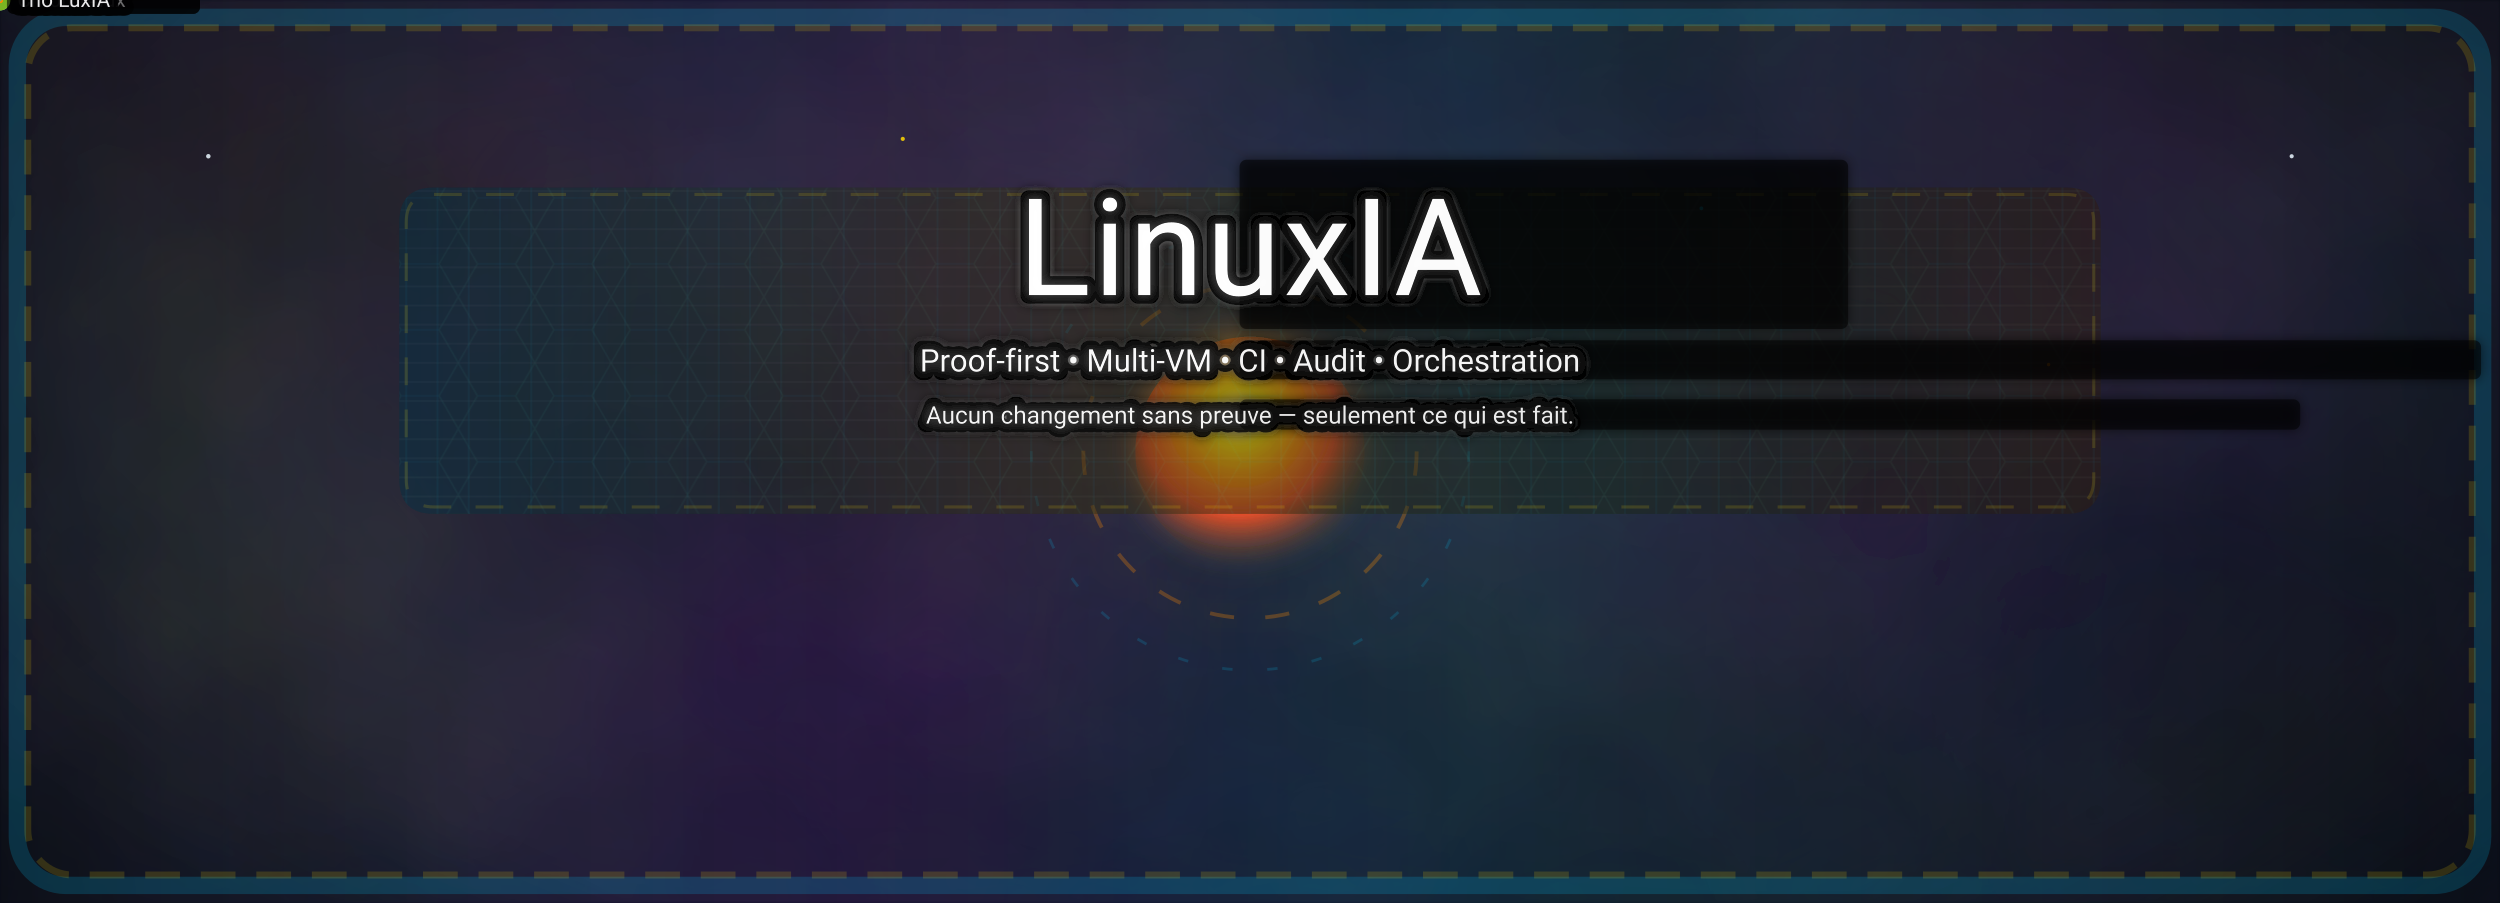
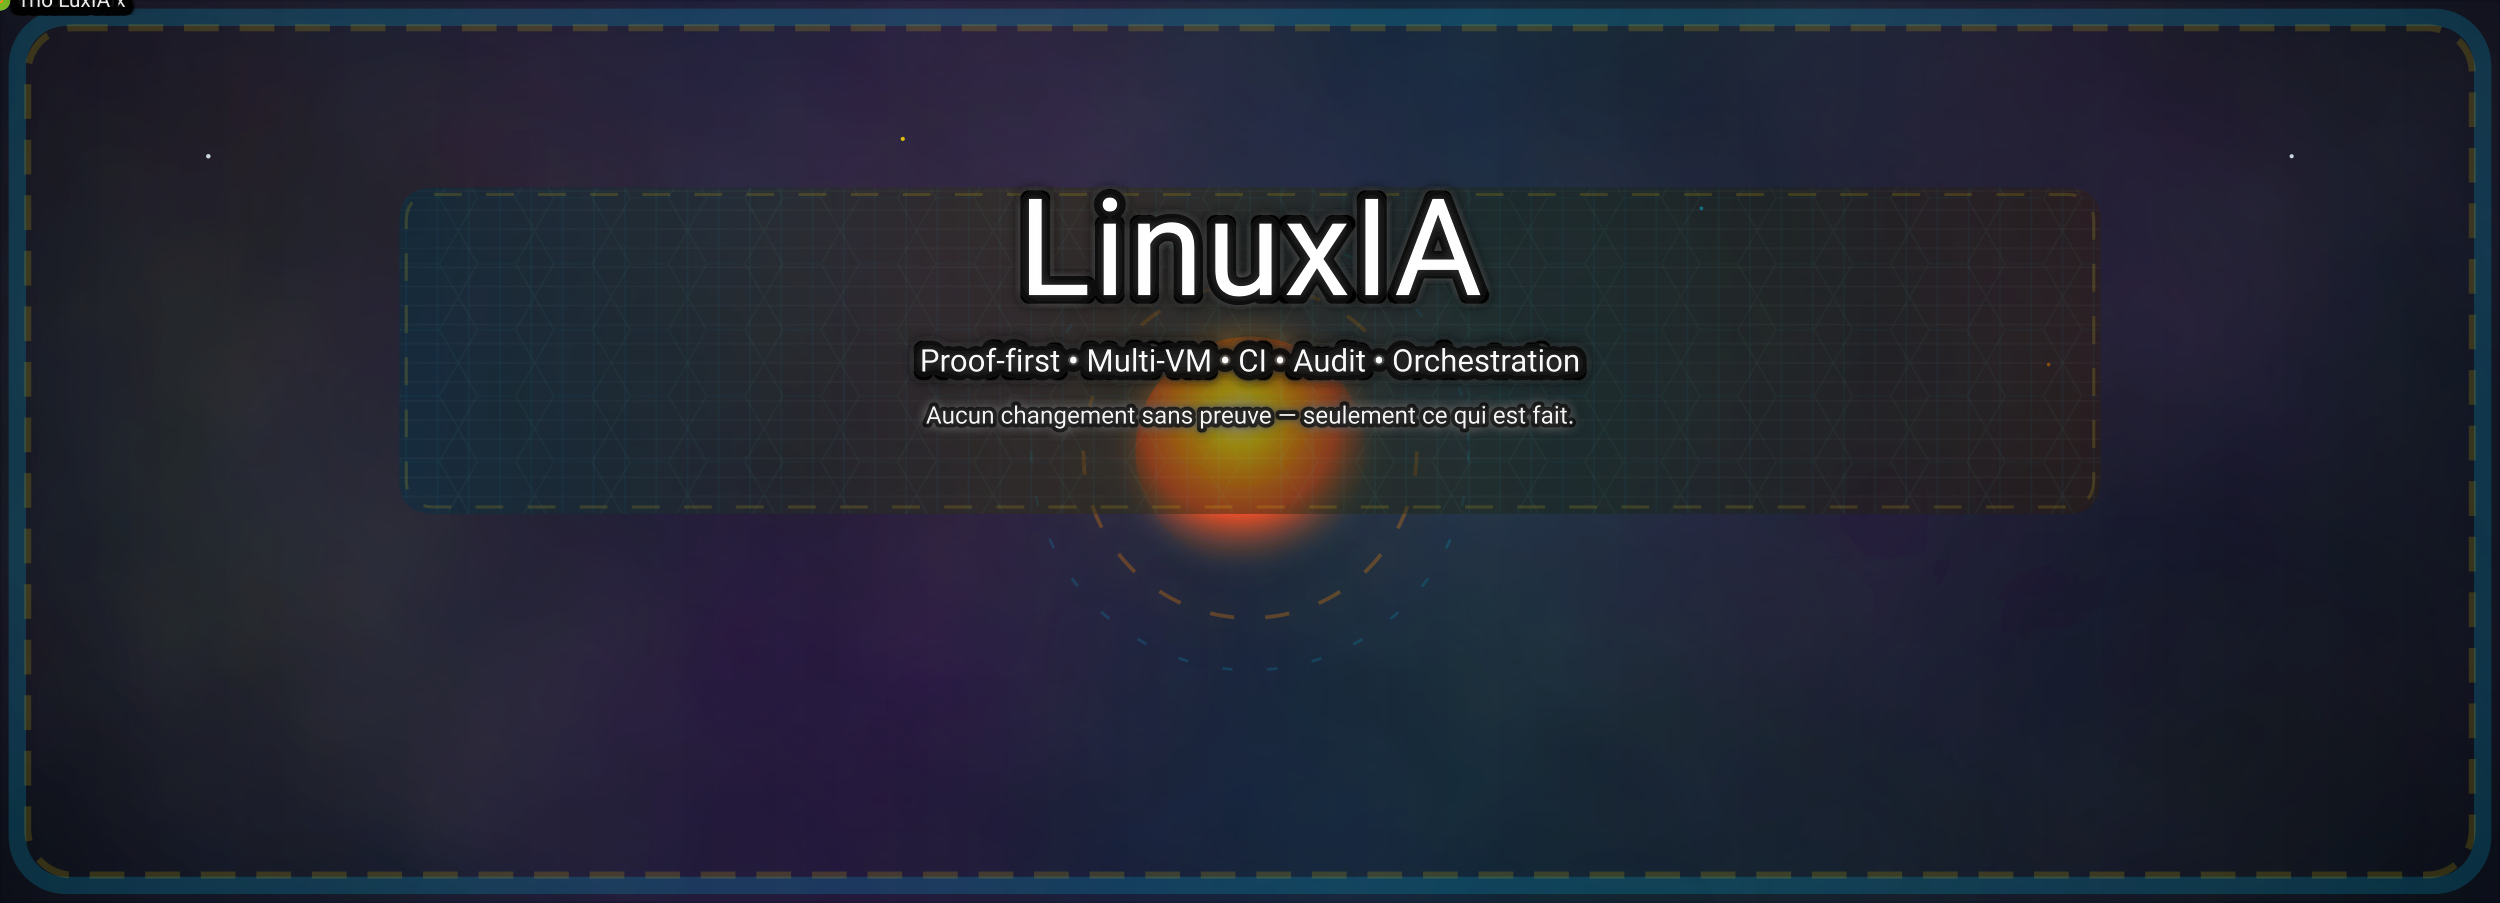
<svg xmlns="http://www.w3.org/2000/svg" width="1440" height="520" viewBox="0 0 1440 520" preserveAspectRatio="none">
+   <defs>
+     <filter id="linuxiaTextShadow" x="-50%" y="-50%" width="200%" height="200%">
+       <feDropShadow dx="0" dy="2" stdDeviation="2.2" flood-color="#000000" flood-opacity="0.85" />
+       <feDropShadow dx="0" dy="0" stdDeviation="1.2" flood-color="#000000" flood-opacity="0.70" />
+     </filter>
+     <style>
+     text, tspan {
+       paint-order: stroke fill;
+       stroke: #000;
+       stroke-width: 6px;
+       stroke-linejoin: round;
+       stroke-linecap: round;
+       filter: url(#linuxiaTextShadow);
+     }
+     text[font-size="10"], text[font-size="11"], text[font-size="12"], text[font-size="13"], text[font-size="14"], text[font-size="15"] {
+       stroke-width: 4.5px;
+     }
+     rect.label-bg, rect[id*="label"], rect[class*="label"] { opacity: 0 !important; }
+   </style>
+   </defs>
  <style>
/* LinuxIA label contrast patch */
text{
  paint-order: stroke fill;
  stroke: rgba(0,0,0,0.95);
  stroke-width: 10;
  stroke-linejoin: round;
  stroke-linecap: round;
  vector-effect: non-scaling-stroke;
}

.label text{fill:#fff; font-family: ui-sans-serif, system-ui, -apple-system, Segoe UI, Roboto, Arial;}
</style>
  <defs>
    <linearGradient id="spaceG" x1="0" y1="0" x2="1" y2="0">
      <stop offset="0" stop-color="#050710" />
      <stop offset="18%" stop-color="#0A0F22" />
      <stop offset="36%" stop-color="#120B2A" />
      <stop offset="58%" stop-color="#071A2A" />
      <stop offset="100%" stop-color="#050710" />
      <animate attributeName="x1" values="0;1;0" dur="60s" repeatCount="indefinite" />
    </linearGradient>
    <radialGradient id="nebulaG1" cx="35%" cy="50%" r="70%">
      <stop offset="0" stop-color="#FF3A1A" stop-opacity="0.25" />
      <stop offset="35%" stop-color="#FF8A00" stop-opacity="0.22" />
      <stop offset="55%" stop-color="#00C8FF" stop-opacity="0.18" />
      <stop offset="80%" stop-color="#6A2CFF" stop-opacity="0.12" />
      <stop offset="100%" stop-color="#050710" stop-opacity="0" />
    </radialGradient>
    <radialGradient id="nebulaG2" cx="70%" cy="40%" r="75%">
      <stop offset="0" stop-color="#00C8FF" stop-opacity="0.22" />
      <stop offset="30%" stop-color="#6A2CFF" stop-opacity="0.18" />
      <stop offset="55%" stop-color="#FF8A00" stop-opacity="0.16" />
      <stop offset="85%" stop-color="#FF3A1A" stop-opacity="0.10" />
      <stop offset="100%" stop-color="#050710" stop-opacity="0" />
    </radialGradient>
    <filter id="nebulaA" x="-30%" y="-40%" width="160%" height="180%">
      <feTurbulence type="fractalNoise" baseFrequency="0.003" numOctaves="4" seed="8" result="t">
        <animate attributeName="seed" values="8;12;5;8" dur="180s" repeatCount="indefinite" />
      </feTurbulence>
      <feColorMatrix in="t" type="matrix" values="1.2 0 0 0 -0.05  0 1.1 0 0 -0.08  0 0 1.3 0 -0.06  0 0 0 1 0" result="c" />
      <feGaussianBlur in="c" stdDeviation="0.9" result="b" />
      <feComposite in="b" in2="SourceGraphic" operator="in" />
    </filter>
    <filter id="nebulaB" x="-30%" y="-40%" width="160%" height="180%">
      <feTurbulence type="fractalNoise" baseFrequency="0.002" numOctaves="5" seed="3" result="t">
        <animate attributeName="seed" values="3;9;15;3" dur="220s" repeatCount="indefinite" />
      </feTurbulence>
      <feColorMatrix in="t" type="matrix" values="1.25 0 0 0 -0.06  0 1.05 0 0 -0.10  0 0 1.35 0 -0.08  0 0 0 1 0" result="c" />
      <feGaussianBlur in="c" stdDeviation="1.1" result="b" />
      <feComposite in="b" in2="SourceGraphic" operator="in" />
    </filter>
    <radialGradient id="sunG" cx="45%" cy="35%" r="65%">
      <stop offset="0" stop-color="#FFF2A6" stop-opacity="1" />
      <stop offset="20%" stop-color="#FFD700" stop-opacity="0.98" />
      <stop offset="42%" stop-color="#FF8A00" stop-opacity="0.92" />
      <stop offset="66%" stop-color="#FF3A1A" stop-opacity="0.70" />
      <stop offset="100%" stop-color="#050710" stop-opacity="0" />
    </radialGradient>
    <filter id="sunGlow" x="-80%" y="-80%" width="260%" height="260%">
      <feGaussianBlur stdDeviation="10" result="b" />
      <feColorMatrix in="b" type="matrix" values="1 0 0 0 0.25  0 1 0 0 0.18  0 0 1 0 0.05  0 0 0 0.9 0" result="c" />
      <feMerge>
        <feMergeNode in="c" />
        <feMergeNode in="SourceGraphic" />
      </feMerge>
    </filter>
    <filter id="txtGlow" x="-40%" y="-40%" width="180%" height="180%">
      <feGaussianBlur stdDeviation="3.5" result="b" />
      <feMerge>
        <feMergeNode in="b" />
        <feMergeNode in="SourceGraphic" />
      </feMerge>
    </filter>
    <pattern id="covalentHex" width="44" height="38" patternUnits="userSpaceOnUse">
      <path d="M11 0 L33 0 L44 19 L33 38 L11 38 L0 19 Z" fill="none" stroke="rgba(0,200,255,0.10)" stroke-width="1" />
      <path d="M11 0 L0 19 M33 0 L44 19 M11 38 L0 19 M33 38 L44 19" fill="none" stroke="rgba(255,215,0,0.06)" stroke-width="1" opacity="0.8" />
    </pattern>
    <pattern id="solarCells" width="36" height="22" patternUnits="userSpaceOnUse">
      <rect width="36" height="22" fill="rgba(7,10,18,0.30)" />
      <path d="M0 0 H36 M0 11 H36 M0 22 H36" stroke="rgba(255,255,255,0.06)" stroke-width="1" />
      <path d="M0 0 V22 M18 0 V22 M36 0 V22" stroke="rgba(0,200,255,0.10)" stroke-width="1" />
    </pattern>
    <linearGradient id="balconyTint" x1="0" y1="0" x2="1" y2="0">
      <stop offset="0" stop-color="rgba(0,200,255,0.12)" />
      <stop offset="40%" stop-color="rgba(255,215,0,0.10)" />
      <stop offset="70%" stop-color="rgba(115,186,37,0.09)" />
      <stop offset="100%" stop-color="rgba(255,138,0,0.09)" />
    </linearGradient>
    <linearGradient id="balconyEdge" x1="0" y1="0" x2="1" y2="0">
      <stop offset="0" stop-color="rgba(0,200,255,0.26)" />
      <stop offset="50%" stop-color="rgba(255,215,0,0.22)" />
      <stop offset="100%" stop-color="rgba(115,186,37,0.18)" />
    </linearGradient>
    <path id="slingshot" d="M220 300 C 420 120, 610 410, 720 260                             C 820 130, 980 160, 1120 240                             S 1320 360, 1440 210" fill="none" />
    <path id="orbA" d="M720 260 m -90 0 a 90 58 0 1 0 180 0 a 90 58 0 1 0 -180 0" fill="none" />
    <path id="orbB" d="M720 260 m -130 0 a 130 84 0 1 1 260 0 a 130 84 0 1 1 -260 0" fill="none" />
    <path id="orbC" d="M720 260 m -170 0 a 170 112 0 1 0 340 0 a 170 112 0 1 0 -340 0" fill="none" />
    <g id="ship">
      <ellipse cx="0" cy="0" rx="10" ry="3.6" fill="rgba(255,255,255,.10)" />
      <ellipse cx="0" cy="-2.6" rx="5.5" ry="2.2" fill="rgba(0,200,255,.22)" />
      <ellipse cx="0" cy="0" rx="10" ry="3.6" fill="none" stroke="rgba(255,215,0,.45)" stroke-width="0.9" />
      <circle cx="-4.5" cy="0.6" r="0.9" fill="#FFD700" opacity="0.9" />
      <circle cx="0" cy="0.9" r="0.9" fill="#00C8FF" opacity="0.9" />
      <circle cx="4.5" cy="0.6" r="0.9" fill="#FF8A00" opacity="0.9" />
      <animate attributeName="opacity" values="0.75;1;0.8;1;0.75" dur="6.7s" repeatCount="indefinite" />
    </g>
    <g id="ant">
      <circle r="1.7" fill="#FF8A00" opacity="0.95" />
      <circle r="0.9" fill="#00C8FF" opacity="0.50" />
    </g>
  </defs>
  <rect x="-80" y="-80" width="1600" height="680" fill="url(#spaceG)" />
  <rect x="-80" y="-80" width="1600" height="680" fill="url(#nebulaG1)" filter="url(#nebulaA)" opacity="0.75">
    <animate attributeName="opacity" values="0.62;0.82;0.66;0.78;0.62" dur="90s" repeatCount="indefinite" />
  </rect>
  <rect x="-80" y="-80" width="1600" height="680" fill="url(#nebulaG2)" filter="url(#nebulaB)" opacity="0.70">
    <animate attributeName="opacity" values="0.55;0.80;0.60;0.76;0.55" dur="110s" repeatCount="indefinite" />
  </rect>
  <g opacity="0.85">
    <circle cx="120" cy="90" r="1.3" fill="#EAF7FF">
      <animate attributeName="opacity" values="0.2;1;0.3" dur="5.9s" repeatCount="indefinite" />
    </circle>
    <circle cx="520" cy="80" r="1.2" fill="#FFD700">
      <animate attributeName="opacity" values="0.2;1;0.25" dur="6.3s" repeatCount="indefinite" />
    </circle>
    <circle cx="980" cy="120" r="1.1" fill="#00C8FF">
      <animate attributeName="opacity" values="0.2;1;0.25" dur="8.1s" repeatCount="indefinite" />
    </circle>
    <circle cx="1180" cy="210" r="1.0" fill="#FF8A00">
      <animate attributeName="opacity" values="0.2;1;0.25" dur="6.9s" repeatCount="indefinite" />
    </circle>
    <circle cx="1320" cy="90" r="1.2" fill="#EAF7FF">
      <animate attributeName="opacity" values="0.2;1;0.25" dur="9.7s" repeatCount="indefinite" />
    </circle>
  </g>
  <rect x="10" y="10" width="1420" height="500" rx="28" fill="none" stroke="#00C8FF" stroke-width="10" opacity="0.18" />
  <rect x="16" y="16" width="1408" height="488" rx="26" fill="none" stroke="#FFD700" stroke-width="4" opacity="0.16" stroke-dasharray="20 12">
    <animate attributeName="stroke-dashoffset" values="0;420" dur="9.7s" repeatCount="indefinite" />
    <animate attributeName="opacity" values="0.10;0.22;0.12;0.26;0.16" dur="13s" repeatCount="indefinite" />
  </rect>
  <g filter="url(#sunGlow)">
    <circle cx="720" cy="260" r="66" fill="url(#sunG)" opacity="0.95">
      <animate attributeName="r" values="62;74;66;72;62" dur="12s" repeatCount="indefinite" />
      <animate attributeName="opacity" values="0.86;1;0.90;1;0.86" dur="10s" repeatCount="indefinite" />
    </circle>
    <circle cx="720" cy="260" r="96" fill="none" stroke="#FF8A00" stroke-width="2.2" opacity="0.28" stroke-dasharray="14 18">
      <animate attributeName="stroke-dashoffset" values="0;420" dur="24s" repeatCount="indefinite" />
    </circle>
    <circle cx="720" cy="260" r="126" fill="none" stroke="#00C8FF" stroke-width="1.6" opacity="0.16" stroke-dasharray="6 20">
      <animate attributeName="stroke-dashoffset" values="420;0" dur="30s" repeatCount="indefinite" />
    </circle>
  </g>
  <g font-family="ui-sans-serif, system-ui, Segoe UI, Roboto" font-size="12" fill="#EAF7FF" opacity="0.95">
    <g>
      <circle r="6" fill="#00C8FF" opacity="0.92" />
      <g class="label">
-         <rect x="4.00" y="-12.00" width="111.20" height="20.00" rx="4" fill="#000" opacity="0.55" />
+         <rect class="label-bg" x="4.00" y="-12.00" width="111.20" height="20.00" rx="4" fill="#000" opacity="0.55" />
        <text x="10" y="4" fill="#B9FFEE" opacity="0.95">FourmIAlux</text>
      </g>
      <animateMotion dur="26s" repeatCount="indefinite" rotate="0">
        <mpath href="#orbA" />
      </animateMotion>
    </g>
    <g>
      <circle r="6" fill="#FFD700" opacity="0.90" />
      <g class="label">
-         <rect x="4.00" y="-12.00" width="111.20" height="20.00" rx="4" fill="#000" opacity="0.55" />
+         <rect class="label-bg" x="4.00" y="-12.00" width="111.20" height="20.00" rx="4" fill="#000" opacity="0.55" />
        <text x="10" y="4" fill="#FFD700" opacity="0.95">ChromIAlux</text>
      </g>
      <animateMotion dur="34s" repeatCount="indefinite" rotate="0">
        <mpath href="#orbB" />
      </animateMotion>
    </g>
    <g>
      <circle r="6" fill="#73BA25" opacity="0.90" />
      <g class="label">
-         <rect x="4.00" y="-12.00" width="111.20" height="20.00" rx="4" fill="#000" opacity="0.55" />
+         <rect class="label-bg" x="4.00" y="-12.00" width="111.20" height="20.00" rx="4" fill="#000" opacity="0.55" />
        <text x="10" y="4" fill="#73BA25" opacity="0.95">Trio LuxIA</text>
      </g>
      <animateMotion dur="42s" repeatCount="indefinite" rotate="0">
        <mpath href="#orbC" />
      </animateMotion>
    </g>
  </g>
  <g opacity="0.95">
    <use href="#ant">
      <animateMotion dur="7.7s" repeatCount="indefinite" rotate="auto">
        <mpath href="#slingshot" />
      </animateMotion>
    </use>
    <use href="#ant">
      <animateMotion dur="8.3s" begin="-1.2s" repeatCount="indefinite" rotate="auto">
        <mpath href="#slingshot" />
      </animateMotion>
    </use>
    <use href="#ant">
      <animateMotion dur="9.1s" begin="-2.4s" repeatCount="indefinite" rotate="auto">
        <mpath href="#slingshot" />
      </animateMotion>
    </use>
    <use href="#ant">
      <animateMotion dur="7.1s" begin="-3.3s" repeatCount="indefinite" rotate="auto">
        <mpath href="#slingshot" />
      </animateMotion>
    </use>
  </g>
  <g opacity="0.95">
    <g opacity="0">
      <use href="#ship" />
      <animate attributeName="opacity" values="0;1;1;0" dur="70s" begin="0s" keyTimes="0;0.10;0.60;0.78" repeatCount="indefinite" />
      <animateTransform attributeName="transform" type="translate" values="720 260;720 260" dur="70s" begin="0s" repeatCount="indefinite" />
      <animateTransform attributeName="transform" additive="sum" type="rotate" values="-30 0 0;-30 0 0" dur="70s" begin="0s" repeatCount="indefinite" />
      <animateTransform attributeName="transform" additive="sum" type="translate" values="190 0;190 0" dur="70s" begin="0s" repeatCount="indefinite" />
    </g>
    <g opacity="0">
      <use href="#ship" />
      <animate attributeName="opacity" values="0;1;1;0" dur="70s" begin="6s" keyTimes="0;0.10;0.60;0.78" repeatCount="indefinite" />
      <animateTransform attributeName="transform" type="translate" values="720 260;720 260" dur="70s" begin="6s" repeatCount="indefinite" />
      <animateTransform attributeName="transform" additive="sum" type="rotate" values="10 0 0;10 0 0" dur="70s" begin="6s" repeatCount="indefinite" />
      <animateTransform attributeName="transform" additive="sum" type="translate" values="210 0;210 0" dur="70s" begin="6s" repeatCount="indefinite" />
    </g>
    <g opacity="0">
      <use href="#ship" />
      <animate attributeName="opacity" values="0;1;1;0" dur="70s" begin="12s" keyTimes="0;0.10;0.60;0.78" repeatCount="indefinite" />
      <animateTransform attributeName="transform" type="translate" values="720 260;720 260" dur="70s" begin="12s" repeatCount="indefinite" />
      <animateTransform attributeName="transform" additive="sum" type="rotate" values="80 0 0;80 0 0" dur="70s" begin="12s" repeatCount="indefinite" />
      <animateTransform attributeName="transform" additive="sum" type="translate" values="215 0;215 0" dur="70s" begin="12s" repeatCount="indefinite" />
    </g>
    <g opacity="0">
      <use href="#ship" />
      <animate attributeName="opacity" values="0;1;1;0" dur="70s" begin="18s" keyTimes="0;0.10;0.60;0.78" repeatCount="indefinite" />
      <animateTransform attributeName="transform" type="translate" values="720 260;720 260" dur="70s" begin="18s" repeatCount="indefinite" />
      <animateTransform attributeName="transform" additive="sum" type="rotate" values="155 0 0;155 0 0" dur="70s" begin="18s" repeatCount="indefinite" />
      <animateTransform attributeName="transform" additive="sum" type="translate" values="220 0;220 0" dur="70s" begin="18s" repeatCount="indefinite" />
    </g>
  </g>
  <g>
    <path d="M250 108 H1190 Q1210 108 1210 128 V276 Q1210 296 1190 296 H250 Q230 296 230 276 V128 Q230 108 250 108 Z" fill="rgba(7,10,18,0.36)" opacity="0.96" />
    <path d="M250 108 H1190 Q1210 108 1210 128 V276 Q1210 296 1190 296 H250 Q230 296 230 276 V128 Q230 108 250 108 Z" fill="url(#solarCells)" opacity="0.42" />
    <path d="M250 108 H1190 Q1210 108 1210 128 V276 Q1210 296 1190 296 H250 Q230 296 230 276 V128 Q230 108 250 108 Z" fill="url(#covalentHex)" opacity="0.33" />
    <path d="M250 108 H1190 Q1210 108 1210 128 V276 Q1210 296 1190 296 H250 Q230 296 230 276 V128 Q230 108 250 108 Z" fill="url(#balconyTint)" opacity="0.85" />
    <path d="M250 112 H1190 Q1206 112 1206 128 V276 Q1206 292 1190 292 H250 Q234 292 234 276 V128 Q234 112 250 112 Z" fill="none" stroke="rgba(255,215,0,0.26)" stroke-width="1.8" stroke-dasharray="16 14" opacity="0.55">
      <animate attributeName="stroke-dashoffset" values="0;520" dur="22s" repeatCount="indefinite" />
      <animate attributeName="opacity" values="0.35;0.65;0.42;0.70;0.55" dur="28s" repeatCount="indefinite" />
    </path>
    <animateTransform attributeName="transform" type="translate" values="0 0; 0 -1.2; 0 0; 0 1.2; 0 0" dur="24s" repeatCount="indefinite" />
  </g>
  <g filter="url(#txtGlow)" font-family="ui-sans-serif, system-ui, Segoe UI, Roboto">
    <g class="label">
-       <rect x="714.00" y="92.00" width="350.52" height="97.50" rx="4" fill="#000" opacity="0.55" />
+       <rect class="label-bg" x="714.00" y="92.00" width="350.52" height="97.50" rx="4" fill="#000" opacity="0.55" />
      <text x="720" y="170" text-anchor="middle" font-size="78" fill="#EAF7FF" opacity="0.98" letter-spacing="1.5">LinuxIA</text>
    </g>
    <g class="label">
-       <rect x="714.00" y="196.00" width="715.08" height="22.50" rx="4" fill="#000" opacity="0.55" />
+       <rect class="label-bg" x="714.00" y="196.00" width="715.08" height="22.50" rx="4" fill="#000" opacity="0.55" />
      <text x="720" y="214" text-anchor="middle" font-size="18" fill="#B9FFEE" opacity="0.94">
      Proof-first • Multi-VM • CI • Audit • Orchestration
    </text>
    </g>
    <g class="label">
-       <rect x="714.00" y="230.00" width="610.92" height="17.50" rx="4" fill="#000" opacity="0.55" />
+       <rect class="label-bg" x="714.00" y="230.00" width="610.92" height="17.50" rx="4" fill="#000" opacity="0.55" />
      <text x="720" y="244" text-anchor="middle" font-size="14" fill="#FFD700" opacity="0.90">
      Aucun changement sans preuve — seulement ce qui est fait.
    </text>
    </g>
  </g>
</svg>
